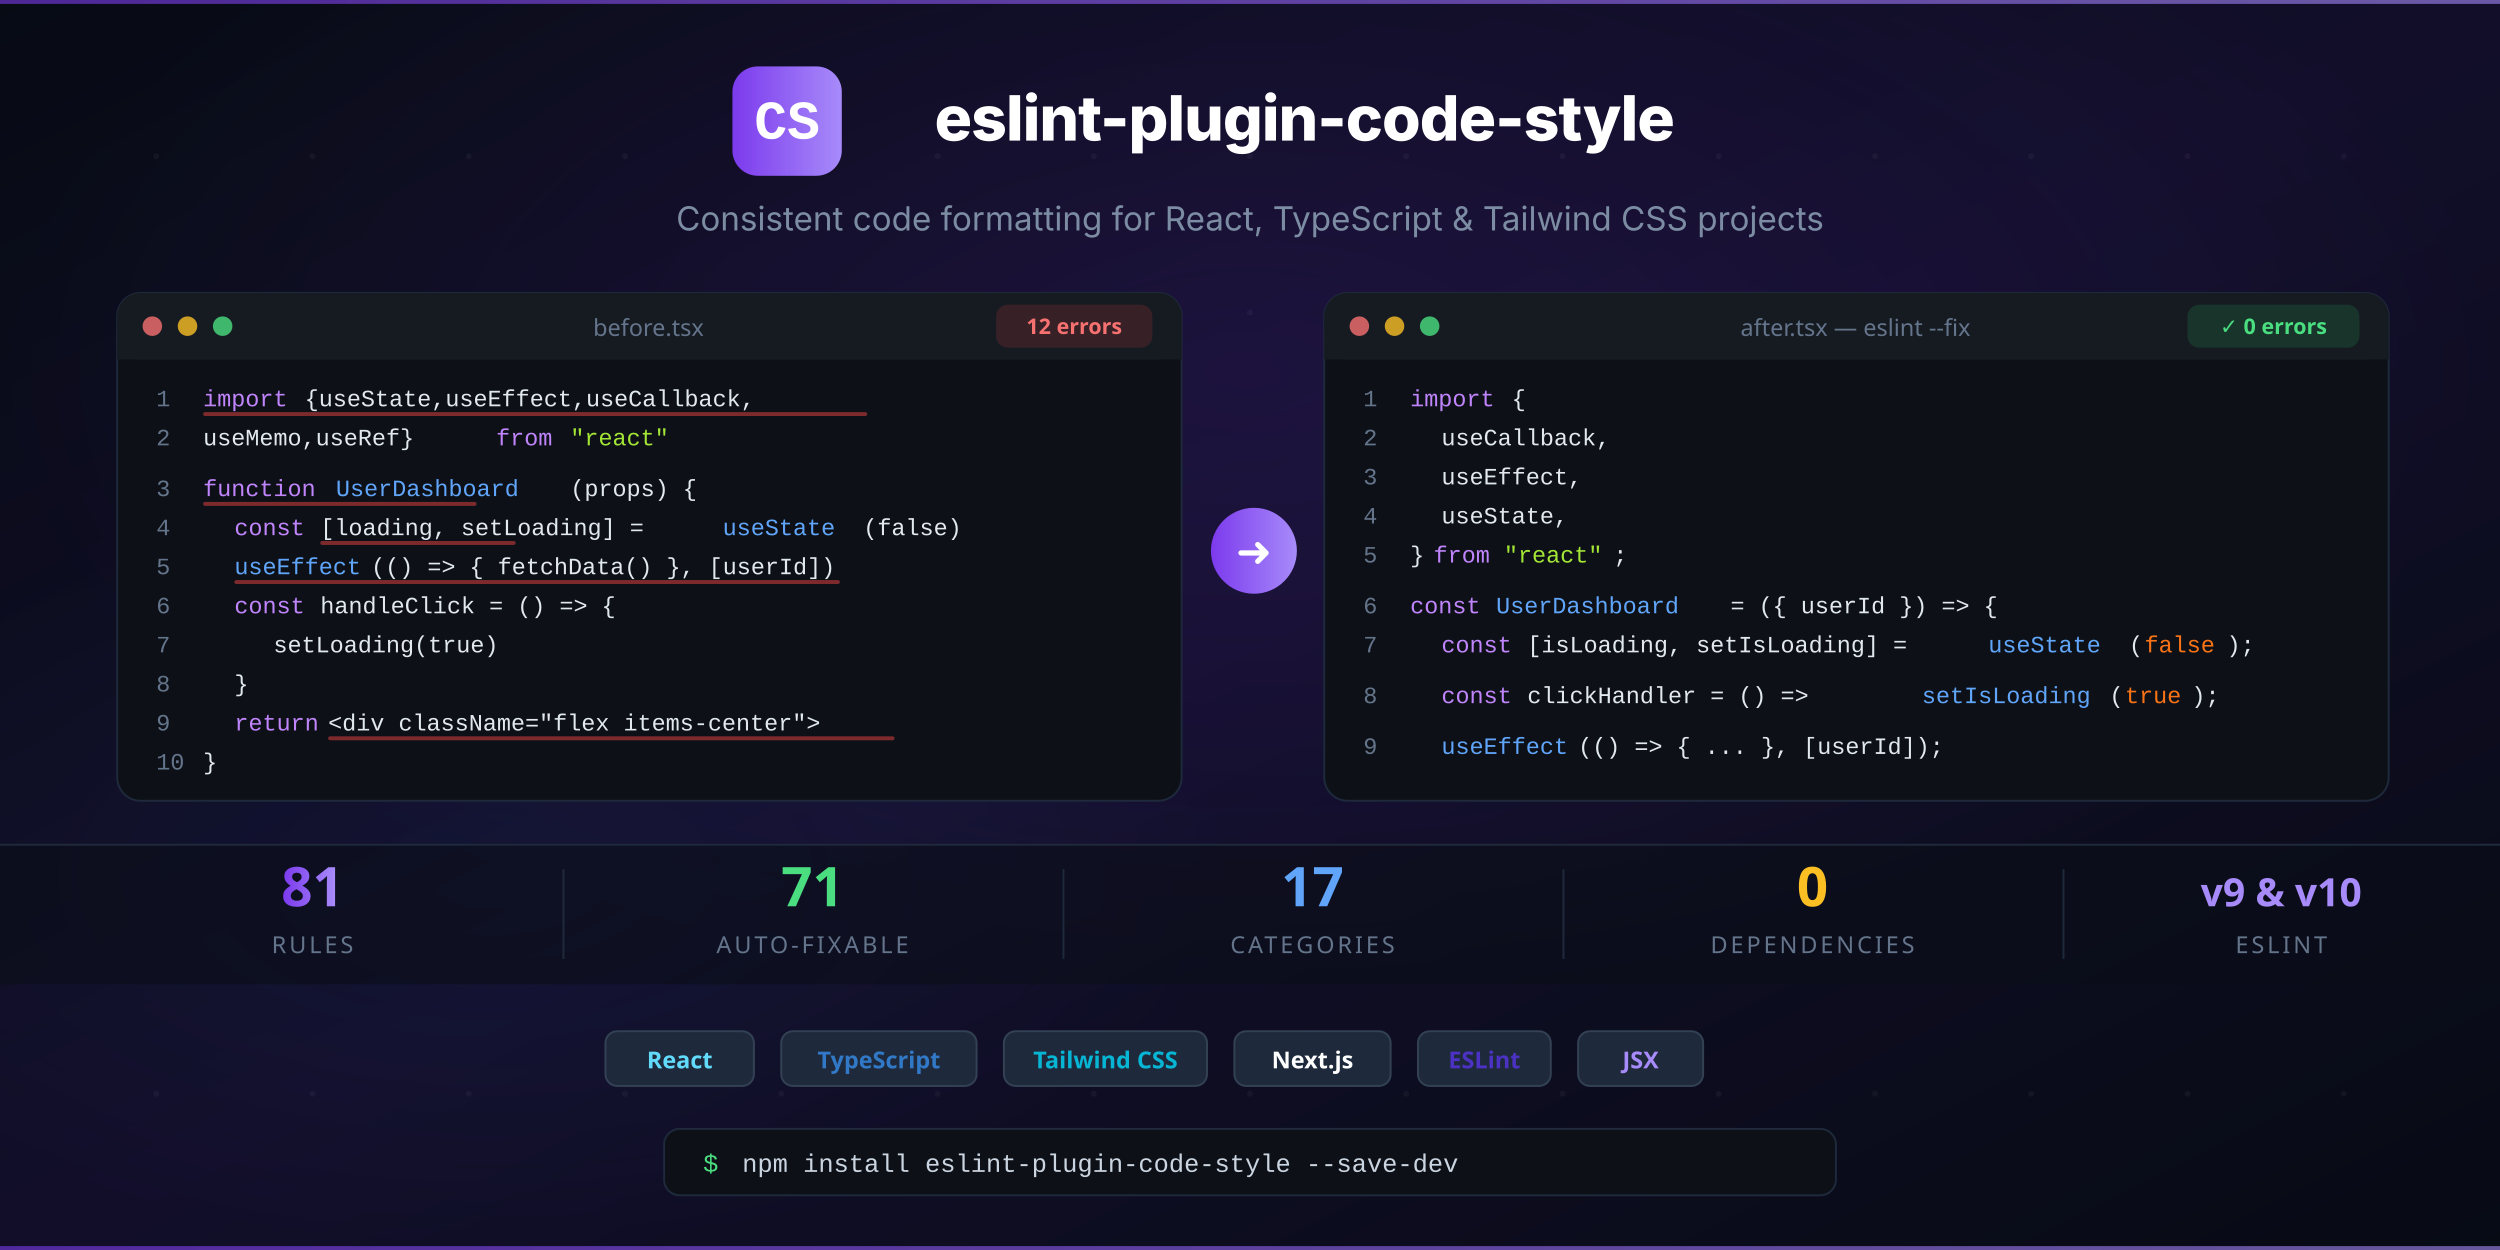
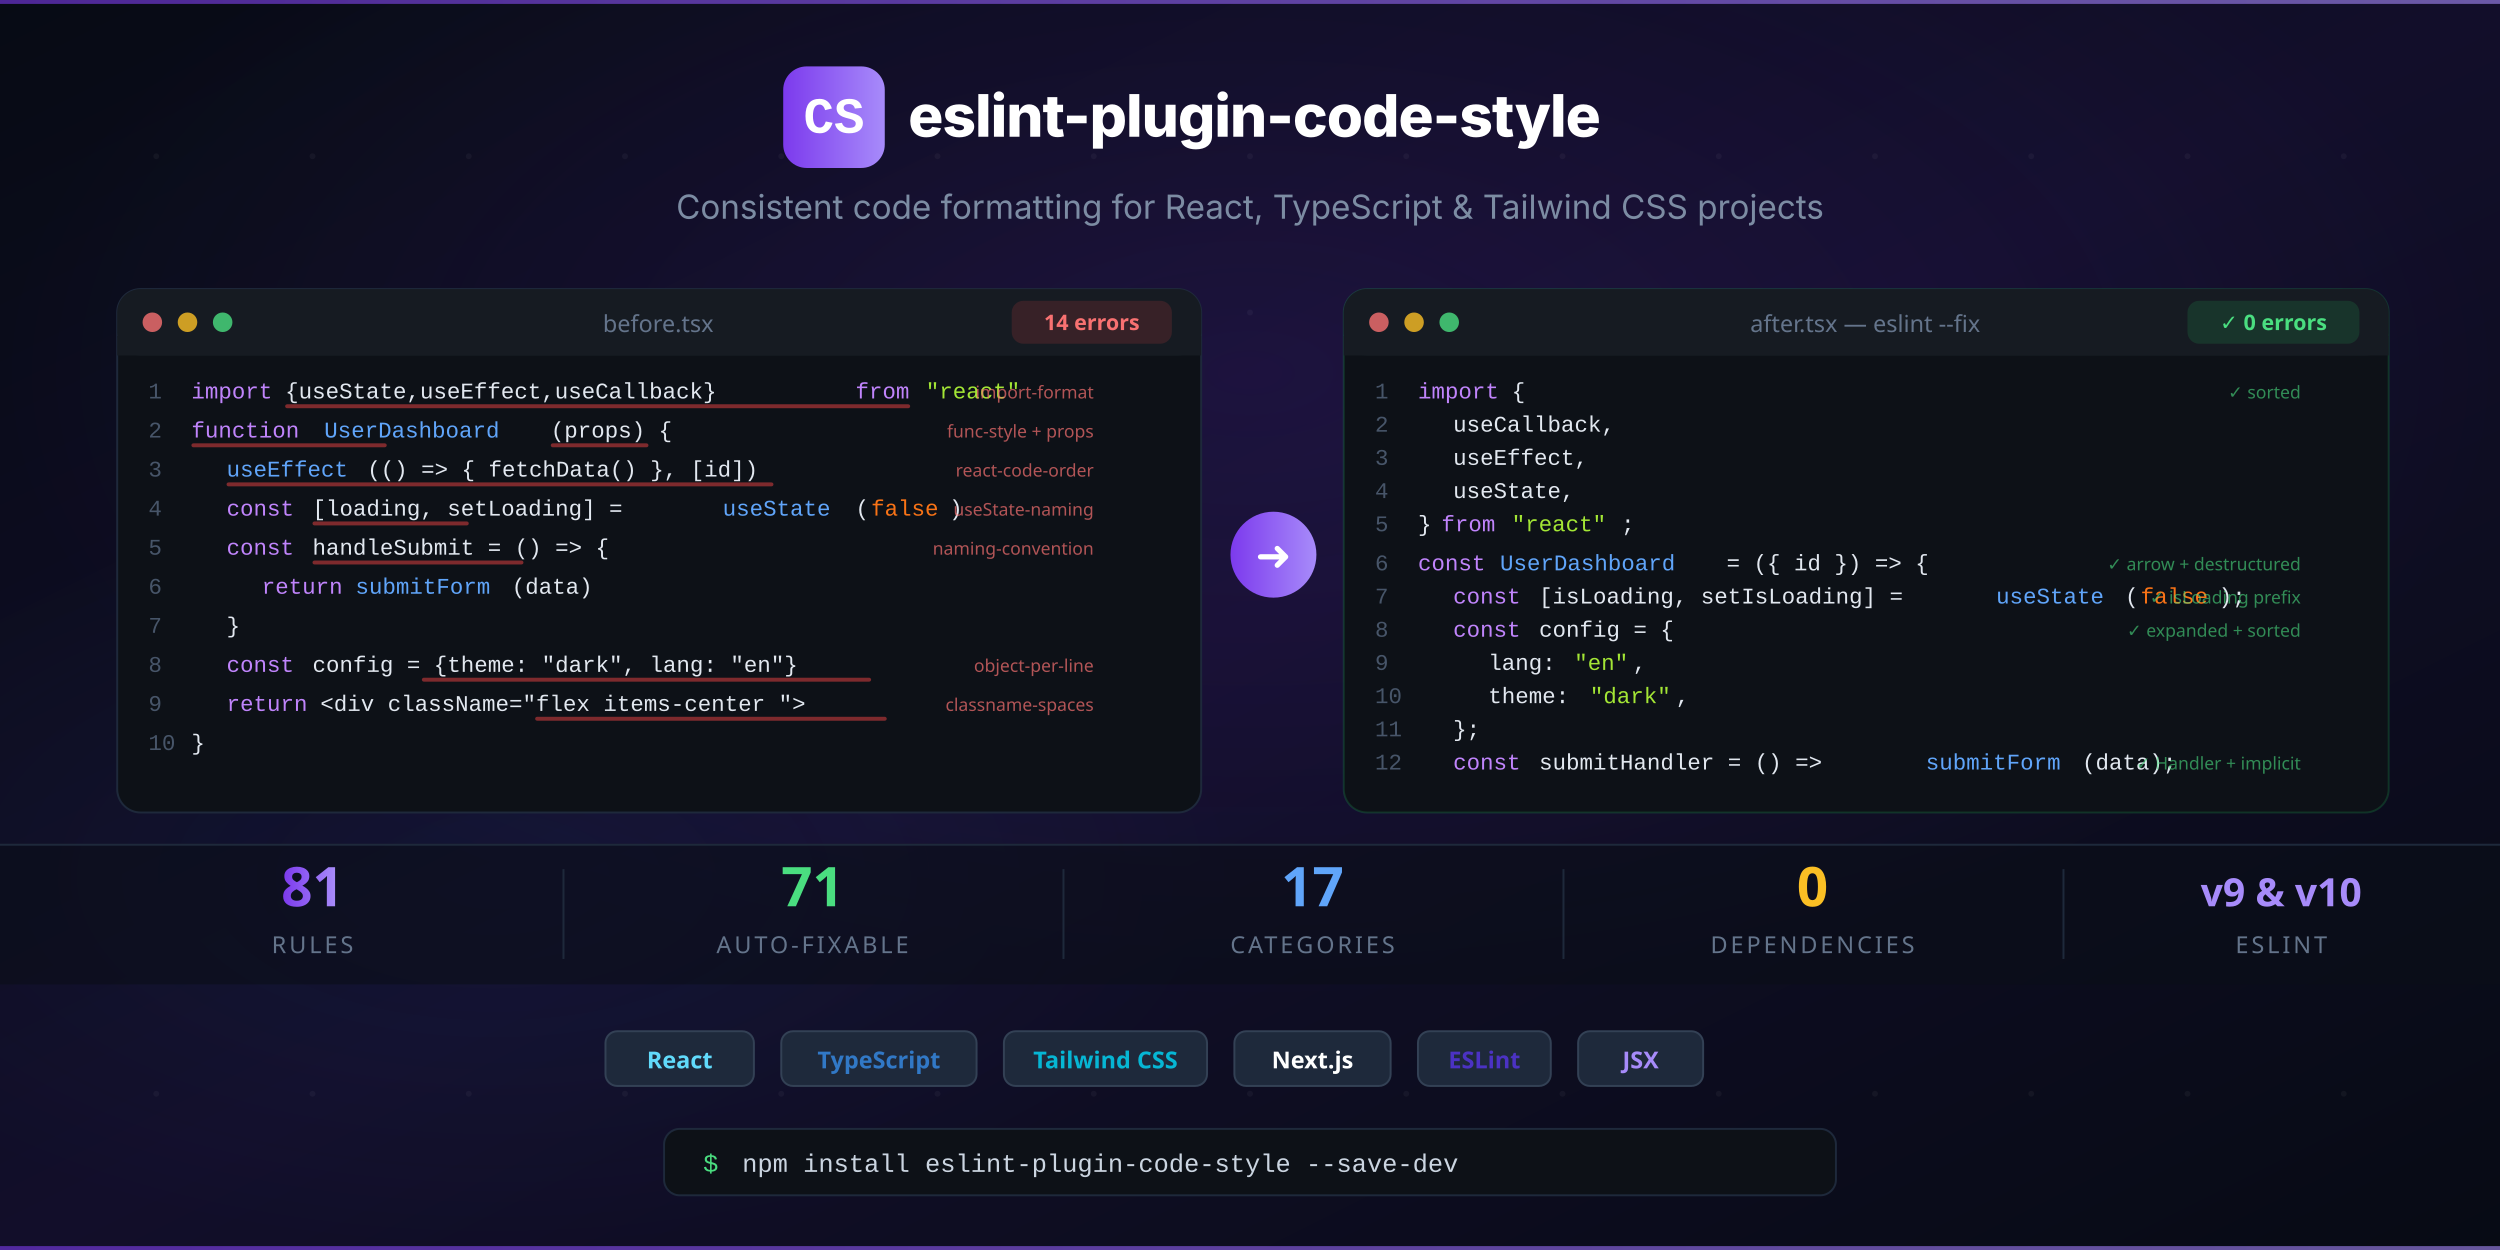
<svg xmlns="http://www.w3.org/2000/svg" viewBox="0 0 1280 640" fill="none">
  <defs>
    <linearGradient id="bg" x1="0%" y1="0%" x2="100%" y2="100%">
      <stop offset="0%" stop-color="#070b14" />
      <stop offset="50%" stop-color="#120e2a" />
      <stop offset="100%" stop-color="#070b14" />
    </linearGradient>
    <linearGradient id="accent" x1="0%" y1="0%" x2="100%" y2="0%">
      <stop offset="0%" stop-color="#7c3aed" />
      <stop offset="100%" stop-color="#a78bfa" />
    </linearGradient>
    <linearGradient id="green" x1="0%" y1="0%" x2="100%" y2="0%">
      <stop offset="0%" stop-color="#22c55e" />
      <stop offset="100%" stop-color="#4ade80" />
    </linearGradient>
    <linearGradient id="red" x1="0%" y1="0%" x2="100%" y2="0%">
      <stop offset="0%" stop-color="#ef4444" />
      <stop offset="100%" stop-color="#f87171" />
    </linearGradient>
    <radialGradient id="glow1" cx="50%" cy="30%" r="50%">
      <stop offset="0%" stop-color="#7c3aed" stop-opacity="0.12" />
      <stop offset="100%" stop-color="#7c3aed" stop-opacity="0" />
    </radialGradient>
    <radialGradient id="glow2" cx="20%" cy="70%" r="30%">
      <stop offset="0%" stop-color="#3b82f6" stop-opacity="0.06" />
      <stop offset="100%" stop-color="#3b82f6" stop-opacity="0" />
    </radialGradient>
  </defs>
  <rect width="1280" height="640" fill="url(#bg)" />
  <rect width="1280" height="640" fill="url(#glow1)" />
  <rect width="1280" height="640" fill="url(#glow2)" />
  <g opacity="0.04" fill="white">
    <circle cx="80" cy="80" r="1.5" />
    <circle cx="160" cy="80" r="1.5" />
    <circle cx="240" cy="80" r="1.5" />
    <circle cx="320" cy="80" r="1.5" />
    <circle cx="400" cy="80" r="1.5" />
    <circle cx="480" cy="80" r="1.5" />
    <circle cx="560" cy="80" r="1.5" />
    <circle cx="640" cy="80" r="1.5" />
    <circle cx="720" cy="80" r="1.5" />
    <circle cx="800" cy="80" r="1.5" />
    <circle cx="880" cy="80" r="1.5" />
    <circle cx="960" cy="80" r="1.5" />
    <circle cx="1040" cy="80" r="1.5" />
    <circle cx="1120" cy="80" r="1.5" />
    <circle cx="1200" cy="80" r="1.5" />
    <circle cx="80" cy="160" r="1.5" />
    <circle cx="160" cy="160" r="1.5" />
    <circle cx="240" cy="160" r="1.5" />
    <circle cx="320" cy="160" r="1.5" />
    <circle cx="400" cy="160" r="1.5" />
    <circle cx="480" cy="160" r="1.5" />
    <circle cx="560" cy="160" r="1.5" />
    <circle cx="640" cy="160" r="1.5" />
    <circle cx="720" cy="160" r="1.5" />
    <circle cx="800" cy="160" r="1.5" />
    <circle cx="880" cy="160" r="1.5" />
    <circle cx="960" cy="160" r="1.5" />
    <circle cx="1040" cy="160" r="1.5" />
    <circle cx="1120" cy="160" r="1.5" />
    <circle cx="1200" cy="160" r="1.5" />
    <circle cx="80" cy="560" r="1.5" />
    <circle cx="160" cy="560" r="1.5" />
    <circle cx="240" cy="560" r="1.5" />
    <circle cx="320" cy="560" r="1.5" />
    <circle cx="400" cy="560" r="1.5" />
    <circle cx="480" cy="560" r="1.5" />
    <circle cx="560" cy="560" r="1.5" />
    <circle cx="640" cy="560" r="1.5" />
    <circle cx="720" cy="560" r="1.5" />
    <circle cx="800" cy="560" r="1.5" />
    <circle cx="880" cy="560" r="1.5" />
    <circle cx="960" cy="560" r="1.5" />
    <circle cx="1040" cy="560" r="1.5" />
    <circle cx="1120" cy="560" r="1.5" />
    <circle cx="1200" cy="560" r="1.5" />
  </g>
  <rect y="0" width="1280" height="2" fill="url(#accent)" opacity="0.6" />
-   <rect x="375" y="34" width="56" height="56" rx="13" fill="url(#accent)" />
-   <text x="403" y="71" text-anchor="middle" font-family="'Courier New', monospace" font-size="28" font-weight="700" fill="white">CS</text>
-   <text x="668" y="72" text-anchor="middle" font-family="system-ui, -apple-system, sans-serif" font-size="32" font-weight="800" fill="white" letter-spacing="-0.5">eslint-plugin-code-style</text>
-   <text x="640" y="118" text-anchor="middle" font-family="system-ui, -apple-system, sans-serif" font-size="17" fill="#7c8ca3">Consistent code formatting for React, TypeScript &amp; Tailwind CSS projects</text>
-   <g transform="translate(60, 150)">
-     <rect width="545" height="260" rx="12" fill="#0d1117" stroke="#1e293b" stroke-width="1" />
-     <rect width="545" height="34" rx="12" fill="#161b22" />
-     <rect y="24" width="545" height="10" fill="#161b22" />
+   <rect x="401" y="34" width="52" height="52" rx="12" fill="url(#accent)" />
+   <text x="427" y="68" text-anchor="middle" font-family="'Courier New', monospace" font-size="26" font-weight="700" fill="white">CS</text>
+   <text x="465" y="70" font-family="system-ui, -apple-system, sans-serif" font-size="30" font-weight="800" fill="white" letter-spacing="-0.5">eslint-plugin-code-style</text>
+   <text x="640" y="112" text-anchor="middle" font-family="system-ui, -apple-system, sans-serif" font-size="17" fill="#7c8ca3">Consistent code formatting for React, TypeScript &amp; Tailwind CSS projects</text>
+   <g transform="translate(60, 148)">
+     <rect width="555" height="268" rx="12" fill="#0d1117" stroke="#1e293b" stroke-width="1" />
+     <rect width="555" height="34" rx="12" fill="#161b22" />
+     <rect y="24" width="555" height="10" fill="#161b22" />
    <circle cx="18" cy="17" r="5" fill="#f87171" opacity="0.8" />
    <circle cx="36" cy="17" r="5" fill="#fbbf24" opacity="0.8" />
    <circle cx="54" cy="17" r="5" fill="#4ade80" opacity="0.8" />
-     <text x="272" y="22" text-anchor="middle" font-family="system-ui, sans-serif" font-size="12" fill="#64748b">before.tsx</text>
-     <rect x="450" y="6" width="80" height="22" rx="6" fill="#ef4444" opacity="0.15" />
-     <text x="490" y="21" text-anchor="middle" font-family="system-ui, sans-serif" font-size="11" font-weight="600" fill="#f87171">12 errors</text>
-     <text x="20" y="58" font-family="'Courier New', monospace" font-size="12" fill="#64748b">1</text>
-     <text x="44" y="58" font-family="'Courier New', monospace" font-size="12" fill="#c084fc">import</text>
-     <text x="96" y="58" font-family="'Courier New', monospace" font-size="12" fill="#e2e8f0">{useState,useEffect,useCallback,</text>
-     <text x="20" y="78" font-family="'Courier New', monospace" font-size="12" fill="#64748b">2</text>
-     <text x="44" y="78" font-family="'Courier New', monospace" font-size="12" fill="#e2e8f0">useMemo,useRef}</text>
-     <text x="194" y="78" font-family="'Courier New', monospace" font-size="12" fill="#c084fc">from</text>
-     <text x="232" y="78" font-family="'Courier New', monospace" font-size="12" fill="#a3e635">"react"</text>
-     <text x="20" y="104" font-family="'Courier New', monospace" font-size="12" fill="#64748b">3</text>
-     <text x="44" y="104" font-family="'Courier New', monospace" font-size="12" fill="#c084fc">function</text>
-     <text x="112" y="104" font-family="'Courier New', monospace" font-size="12" fill="#60a5fa">UserDashboard</text>
-     <text x="232" y="104" font-family="'Courier New', monospace" font-size="12" fill="#e2e8f0">(props) {</text>
-     <text x="20" y="124" font-family="'Courier New', monospace" font-size="12" fill="#64748b">4</text>
-     <text x="60" y="124" font-family="'Courier New', monospace" font-size="12" fill="#c084fc">const</text>
-     <text x="104" y="124" font-family="'Courier New', monospace" font-size="12" fill="#e2e8f0">[loading, setLoading] =</text>
-     <text x="310" y="124" font-family="'Courier New', monospace" font-size="12" fill="#60a5fa">useState</text>
-     <text x="382" y="124" font-family="'Courier New', monospace" font-size="12" fill="#e2e8f0">(false)</text>
-     <text x="20" y="144" font-family="'Courier New', monospace" font-size="12" fill="#64748b">5</text>
-     <text x="60" y="144" font-family="'Courier New', monospace" font-size="12" fill="#60a5fa">useEffect</text>
-     <text x="130" y="144" font-family="'Courier New', monospace" font-size="12" fill="#e2e8f0">(() =&gt; { fetchData() }, [userId])</text>
-     <text x="20" y="164" font-family="'Courier New', monospace" font-size="12" fill="#64748b">6</text>
-     <text x="60" y="164" font-family="'Courier New', monospace" font-size="12" fill="#c084fc">const</text>
-     <text x="104" y="164" font-family="'Courier New', monospace" font-size="12" fill="#e2e8f0">handleClick = () =&gt; {</text>
-     <text x="20" y="184" font-family="'Courier New', monospace" font-size="12" fill="#64748b">7</text>
-     <text x="80" y="184" font-family="'Courier New', monospace" font-size="12" fill="#e2e8f0">setLoading(true)</text>
-     <text x="20" y="204" font-family="'Courier New', monospace" font-size="12" fill="#64748b">8</text>
-     <text x="60" y="204" font-family="'Courier New', monospace" font-size="12" fill="#e2e8f0">}</text>
-     <text x="20" y="224" font-family="'Courier New', monospace" font-size="12" fill="#64748b">9</text>
-     <text x="60" y="224" font-family="'Courier New', monospace" font-size="12" fill="#c084fc">return</text>
-     <text x="108" y="224" font-family="'Courier New', monospace" font-size="12" fill="#e2e8f0">&lt;div className="flex  items-center"&gt;</text>
-     <text x="20" y="244" font-family="'Courier New', monospace" font-size="12" fill="#64748b">10</text>
-     <text x="44" y="244" font-family="'Courier New', monospace" font-size="12" fill="#e2e8f0">}</text>
-     <rect x="44" y="61" width="340" height="2" rx="1" fill="#ef4444" opacity="0.5" />
-     <rect x="44" y="107" width="140" height="2" rx="1" fill="#ef4444" opacity="0.5" />
-     <rect x="104" y="127" width="100" height="2" rx="1" fill="#ef4444" opacity="0.5" />
-     <rect x="60" y="147" width="310" height="2" rx="1" fill="#ef4444" opacity="0.5" />
-     <rect x="108" y="227" width="290" height="2" rx="1" fill="#ef4444" opacity="0.5" />
-   </g>
-   <g transform="translate(620, 260)">
+     <text x="277" y="22" text-anchor="middle" font-family="system-ui, sans-serif" font-size="12" fill="#64748b">before.tsx</text>
+     <rect x="458" y="6" width="82" height="22" rx="6" fill="#ef4444" opacity="0.15" />
+     <text x="499" y="21" text-anchor="middle" font-family="system-ui, sans-serif" font-size="11" font-weight="600" fill="#f87171">14 errors</text>
+     <text x="16" y="56" font-family="'Courier New', monospace" font-size="11.5" fill="#475569">1</text>
+     <text x="38" y="56" font-family="'Courier New', monospace" font-size="11.5" fill="#c084fc">import</text>
+     <text x="86" y="56" font-family="'Courier New', monospace" font-size="11.5" fill="#e2e8f0">{useState,useEffect,useCallback} </text>
+     <text x="378" y="56" font-family="'Courier New', monospace" font-size="11.5" fill="#c084fc">from</text>
+     <text x="414" y="56" font-family="'Courier New', monospace" font-size="11.5" fill="#a3e635">"react"</text>
+     <rect x="86" y="59" width="320" height="2" rx="1" fill="#ef4444" opacity="0.5" />
+     <text x="16" y="76" font-family="'Courier New', monospace" font-size="11.5" fill="#475569">2</text>
+     <text x="38" y="76" font-family="'Courier New', monospace" font-size="11.5" fill="#c084fc">function</text>
+     <text x="106" y="76" font-family="'Courier New', monospace" font-size="11.5" fill="#60a5fa">UserDashboard</text>
+     <text x="222" y="76" font-family="'Courier New', monospace" font-size="11.5" fill="#e2e8f0">(props) {</text>
+     <rect x="38" y="79" width="100" height="2" rx="1" fill="#ef4444" opacity="0.5" />
+     <rect x="222" y="79" width="50" height="2" rx="1" fill="#ef4444" opacity="0.5" />
+     <text x="16" y="96" font-family="'Courier New', monospace" font-size="11.5" fill="#475569">3</text>
+     <text x="56" y="96" font-family="'Courier New', monospace" font-size="11.5" fill="#60a5fa">useEffect</text>
+     <text x="128" y="96" font-family="'Courier New', monospace" font-size="11.5" fill="#e2e8f0">(() =&gt; { fetchData() }, [id])</text>
+     <rect x="56" y="99" width="280" height="2" rx="1" fill="#ef4444" opacity="0.5" />
+     <text x="16" y="116" font-family="'Courier New', monospace" font-size="11.5" fill="#475569">4</text>
+     <text x="56" y="116" font-family="'Courier New', monospace" font-size="11.5" fill="#c084fc">const</text>
+     <text x="100" y="116" font-family="'Courier New', monospace" font-size="11.5" fill="#e2e8f0">[loading, setLoading] =</text>
+     <text x="310" y="116" font-family="'Courier New', monospace" font-size="11.5" fill="#60a5fa">useState</text>
+     <text x="378" y="116" font-family="'Courier New', monospace" font-size="11.5" fill="#e2e8f0">(</text>
+     <text x="386" y="116" font-family="'Courier New', monospace" font-size="11.5" fill="#f97316">false</text>
+     <text x="426" y="116" font-family="'Courier New', monospace" font-size="11.5" fill="#e2e8f0">)</text>
+     <rect x="100" y="119" width="80" height="2" rx="1" fill="#ef4444" opacity="0.5" />
+     <text x="16" y="136" font-family="'Courier New', monospace" font-size="11.5" fill="#475569">5</text>
+     <text x="56" y="136" font-family="'Courier New', monospace" font-size="11.5" fill="#c084fc">const</text>
+     <text x="100" y="136" font-family="'Courier New', monospace" font-size="11.5" fill="#e2e8f0">handleSubmit = () =&gt; {</text>
+     <rect x="100" y="139" width="108" height="2" rx="1" fill="#ef4444" opacity="0.5" />
+     <text x="16" y="156" font-family="'Courier New', monospace" font-size="11.5" fill="#475569">6</text>
+     <text x="74" y="156" font-family="'Courier New', monospace" font-size="11.5" fill="#c084fc">return</text>
+     <text x="122" y="156" font-family="'Courier New', monospace" font-size="11.5" fill="#60a5fa">submitForm</text>
+     <text x="202" y="156" font-family="'Courier New', monospace" font-size="11.5" fill="#e2e8f0">(data)</text>
+     <text x="16" y="176" font-family="'Courier New', monospace" font-size="11.5" fill="#475569">7</text>
+     <text x="56" y="176" font-family="'Courier New', monospace" font-size="11.5" fill="#e2e8f0">}</text>
+     <text x="16" y="196" font-family="'Courier New', monospace" font-size="11.5" fill="#475569">8</text>
+     <text x="56" y="196" font-family="'Courier New', monospace" font-size="11.5" fill="#c084fc">const</text>
+     <text x="100" y="196" font-family="'Courier New', monospace" font-size="11.5" fill="#e2e8f0">config = {theme: "dark", lang: "en"}</text>
+     <rect x="156" y="199" width="230" height="2" rx="1" fill="#ef4444" opacity="0.5" />
+     <text x="16" y="216" font-family="'Courier New', monospace" font-size="11.5" fill="#475569">9</text>
+     <text x="56" y="216" font-family="'Courier New', monospace" font-size="11.5" fill="#c084fc">return</text>
+     <text x="104" y="216" font-family="'Courier New', monospace" font-size="11.5" fill="#e2e8f0">&lt;div className="flex  items-center "&gt;</text>
+     <rect x="214" y="219" width="180" height="2" rx="1" fill="#ef4444" opacity="0.5" />
+     <text x="16" y="236" font-family="'Courier New', monospace" font-size="11.5" fill="#475569">10</text>
+     <text x="38" y="236" font-family="'Courier New', monospace" font-size="11.5" fill="#e2e8f0">}</text>
+     <text x="500" y="56" text-anchor="end" font-family="system-ui, sans-serif" font-size="9" fill="#f87171" opacity="0.7">import-format</text>
+     <text x="500" y="76" text-anchor="end" font-family="system-ui, sans-serif" font-size="9" fill="#f87171" opacity="0.7">func-style + props</text>
+     <text x="500" y="96" text-anchor="end" font-family="system-ui, sans-serif" font-size="9" fill="#f87171" opacity="0.7">react-code-order</text>
+     <text x="500" y="116" text-anchor="end" font-family="system-ui, sans-serif" font-size="9" fill="#f87171" opacity="0.7">useState-naming</text>
+     <text x="500" y="136" text-anchor="end" font-family="system-ui, sans-serif" font-size="9" fill="#f87171" opacity="0.7">naming-convention</text>
+     <text x="500" y="196" text-anchor="end" font-family="system-ui, sans-serif" font-size="9" fill="#f87171" opacity="0.7">object-per-line</text>
+     <text x="500" y="216" text-anchor="end" font-family="system-ui, sans-serif" font-size="9" fill="#f87171" opacity="0.7">classname-spaces</text>
+   </g>
+   <g transform="translate(630, 262)">
    <rect x="0" y="0" width="44" height="44" rx="22" fill="url(#accent)" />
    <text x="22" y="30" text-anchor="middle" font-family="system-ui, sans-serif" font-size="22" fill="white">➜</text>
  </g>
-   <g transform="translate(678, 150)">
-     <rect width="545" height="260" rx="12" fill="#0d1117" stroke="#1e293b" stroke-width="1" />
-     <rect width="545" height="34" rx="12" fill="#161b22" />
-     <rect y="24" width="545" height="10" fill="#161b22" />
+   <g transform="translate(688, 148)">
+     <rect width="535" height="268" rx="12" fill="#0d1117" stroke="#22c55e" stroke-width="1" stroke-opacity="0.2" />
+     <rect width="535" height="34" rx="12" fill="#161b22" />
+     <rect y="24" width="535" height="10" fill="#161b22" />
    <circle cx="18" cy="17" r="5" fill="#f87171" opacity="0.8" />
    <circle cx="36" cy="17" r="5" fill="#fbbf24" opacity="0.8" />
    <circle cx="54" cy="17" r="5" fill="#4ade80" opacity="0.8" />
-     <text x="272" y="22" text-anchor="middle" font-family="system-ui, sans-serif" font-size="12" fill="#64748b">after.tsx — eslint --fix</text>
-     <rect x="442" y="6" width="88" height="22" rx="6" fill="#22c55e" opacity="0.15" />
-     <text x="486" y="21" text-anchor="middle" font-family="system-ui, sans-serif" font-size="11" font-weight="600" fill="#4ade80">✓ 0 errors</text>
-     <text x="20" y="58" font-family="'Courier New', monospace" font-size="12" fill="#64748b">1</text>
-     <text x="44" y="58" font-family="'Courier New', monospace" font-size="12" fill="#c084fc">import</text>
-     <text x="96" y="58" font-family="'Courier New', monospace" font-size="12" fill="#e2e8f0">{</text>
-     <text x="20" y="78" font-family="'Courier New', monospace" font-size="12" fill="#64748b">2</text>
-     <text x="60" y="78" font-family="'Courier New', monospace" font-size="12" fill="#e2e8f0">useCallback,</text>
-     <text x="20" y="98" font-family="'Courier New', monospace" font-size="12" fill="#64748b">3</text>
-     <text x="60" y="98" font-family="'Courier New', monospace" font-size="12" fill="#e2e8f0">useEffect,</text>
-     <text x="20" y="118" font-family="'Courier New', monospace" font-size="12" fill="#64748b">4</text>
-     <text x="60" y="118" font-family="'Courier New', monospace" font-size="12" fill="#e2e8f0">useState,</text>
-     <text x="20" y="138" font-family="'Courier New', monospace" font-size="12" fill="#64748b">5</text>
-     <text x="44" y="138" font-family="'Courier New', monospace" font-size="12" fill="#e2e8f0">}</text>
-     <text x="56" y="138" font-family="'Courier New', monospace" font-size="12" fill="#c084fc">from</text>
-     <text x="92" y="138" font-family="'Courier New', monospace" font-size="12" fill="#a3e635">"react"</text>
-     <text x="148" y="138" font-family="'Courier New', monospace" font-size="12" fill="#e2e8f0">;</text>
-     <text x="20" y="164" font-family="'Courier New', monospace" font-size="12" fill="#64748b">6</text>
-     <text x="44" y="164" font-family="'Courier New', monospace" font-size="12" fill="#c084fc">const</text>
-     <text x="88" y="164" font-family="'Courier New', monospace" font-size="12" fill="#60a5fa">UserDashboard</text>
-     <text x="208" y="164" font-family="'Courier New', monospace" font-size="12" fill="#e2e8f0">= ({ userId }) =&gt; {</text>
-     <text x="20" y="184" font-family="'Courier New', monospace" font-size="12" fill="#64748b">7</text>
-     <text x="60" y="184" font-family="'Courier New', monospace" font-size="12" fill="#c084fc">const</text>
-     <text x="104" y="184" font-family="'Courier New', monospace" font-size="12" fill="#e2e8f0">[isLoading, setIsLoading] =</text>
-     <text x="340" y="184" font-family="'Courier New', monospace" font-size="12" fill="#60a5fa">useState</text>
-     <text x="412" y="184" font-family="'Courier New', monospace" font-size="12" fill="#e2e8f0">(</text>
-     <text x="420" y="184" font-family="'Courier New', monospace" font-size="12" fill="#f97316">false</text>
-     <text x="462" y="184" font-family="'Courier New', monospace" font-size="12" fill="#e2e8f0">);</text>
-     <text x="20" y="210" font-family="'Courier New', monospace" font-size="12" fill="#64748b">8</text>
-     <text x="60" y="210" font-family="'Courier New', monospace" font-size="12" fill="#c084fc">const</text>
-     <text x="104" y="210" font-family="'Courier New', monospace" font-size="12" fill="#e2e8f0">clickHandler = () =&gt;</text>
-     <text x="306" y="210" font-family="'Courier New', monospace" font-size="12" fill="#60a5fa">setIsLoading</text>
-     <text x="402" y="210" font-family="'Courier New', monospace" font-size="12" fill="#e2e8f0">(</text>
-     <text x="410" y="210" font-family="'Courier New', monospace" font-size="12" fill="#f97316">true</text>
-     <text x="444" y="210" font-family="'Courier New', monospace" font-size="12" fill="#e2e8f0">);</text>
-     <text x="20" y="236" font-family="'Courier New', monospace" font-size="12" fill="#64748b">9</text>
-     <text x="60" y="236" font-family="'Courier New', monospace" font-size="12" fill="#60a5fa">useEffect</text>
-     <text x="130" y="236" font-family="'Courier New', monospace" font-size="12" fill="#e2e8f0">(() =&gt; { ... }, [userId]);</text>
+     <text x="267" y="22" text-anchor="middle" font-family="system-ui, sans-serif" font-size="12" fill="#64748b">after.tsx — eslint --fix</text>
+     <rect x="432" y="6" width="88" height="22" rx="6" fill="#22c55e" opacity="0.15" />
+     <text x="476" y="21" text-anchor="middle" font-family="system-ui, sans-serif" font-size="11" font-weight="600" fill="#4ade80">✓ 0 errors</text>
+     <text x="16" y="56" font-family="'Courier New', monospace" font-size="11.5" fill="#475569">1</text>
+     <text x="38" y="56" font-family="'Courier New', monospace" font-size="11.5" fill="#c084fc">import</text>
+     <text x="86" y="56" font-family="'Courier New', monospace" font-size="11.5" fill="#e2e8f0">{</text>
+     <text x="16" y="73" font-family="'Courier New', monospace" font-size="11.5" fill="#475569">2</text>
+     <text x="56" y="73" font-family="'Courier New', monospace" font-size="11.5" fill="#e2e8f0">useCallback,</text>
+     <text x="16" y="90" font-family="'Courier New', monospace" font-size="11.5" fill="#475569">3</text>
+     <text x="56" y="90" font-family="'Courier New', monospace" font-size="11.5" fill="#e2e8f0">useEffect,</text>
+     <text x="16" y="107" font-family="'Courier New', monospace" font-size="11.5" fill="#475569">4</text>
+     <text x="56" y="107" font-family="'Courier New', monospace" font-size="11.5" fill="#e2e8f0">useState,</text>
+     <text x="16" y="124" font-family="'Courier New', monospace" font-size="11.5" fill="#475569">5</text>
+     <text x="38" y="124" font-family="'Courier New', monospace" font-size="11.5" fill="#e2e8f0">}</text>
+     <text x="50" y="124" font-family="'Courier New', monospace" font-size="11.5" fill="#c084fc">from</text>
+     <text x="86" y="124" font-family="'Courier New', monospace" font-size="11.5" fill="#a3e635">"react"</text>
+     <text x="142" y="124" font-family="'Courier New', monospace" font-size="11.5" fill="#e2e8f0">;</text>
+     <text x="16" y="144" font-family="'Courier New', monospace" font-size="11.5" fill="#475569">6</text>
+     <text x="38" y="144" font-family="'Courier New', monospace" font-size="11.5" fill="#c084fc">const</text>
+     <text x="80" y="144" font-family="'Courier New', monospace" font-size="11.5" fill="#60a5fa">UserDashboard</text>
+     <text x="196" y="144" font-family="'Courier New', monospace" font-size="11.5" fill="#e2e8f0">= ({ id }) =&gt; {</text>
+     <text x="16" y="161" font-family="'Courier New', monospace" font-size="11.5" fill="#475569">7</text>
+     <text x="56" y="161" font-family="'Courier New', monospace" font-size="11.5" fill="#c084fc">const</text>
+     <text x="100" y="161" font-family="'Courier New', monospace" font-size="11.5" fill="#e2e8f0">[isLoading, setIsLoading] =</text>
+     <text x="334" y="161" font-family="'Courier New', monospace" font-size="11.5" fill="#60a5fa">useState</text>
+     <text x="400" y="161" font-family="'Courier New', monospace" font-size="11.5" fill="#e2e8f0">(</text>
+     <text x="408" y="161" font-family="'Courier New', monospace" font-size="11.5" fill="#f97316">false</text>
+     <text x="448" y="161" font-family="'Courier New', monospace" font-size="11.5" fill="#e2e8f0">);</text>
+     <text x="16" y="178" font-family="'Courier New', monospace" font-size="11.5" fill="#475569">8</text>
+     <text x="56" y="178" font-family="'Courier New', monospace" font-size="11.5" fill="#c084fc">const</text>
+     <text x="100" y="178" font-family="'Courier New', monospace" font-size="11.5" fill="#e2e8f0">config = {</text>
+     <text x="16" y="195" font-family="'Courier New', monospace" font-size="11.5" fill="#475569">9</text>
+     <text x="74" y="195" font-family="'Courier New', monospace" font-size="11.5" fill="#e2e8f0">lang: </text>
+     <text x="118" y="195" font-family="'Courier New', monospace" font-size="11.5" fill="#a3e635">"en"</text>
+     <text x="148" y="195" font-family="'Courier New', monospace" font-size="11.5" fill="#e2e8f0">,</text>
+     <text x="16" y="212" font-family="'Courier New', monospace" font-size="11.5" fill="#475569">10</text>
+     <text x="74" y="212" font-family="'Courier New', monospace" font-size="11.5" fill="#e2e8f0">theme: </text>
+     <text x="126" y="212" font-family="'Courier New', monospace" font-size="11.5" fill="#a3e635">"dark"</text>
+     <text x="170" y="212" font-family="'Courier New', monospace" font-size="11.5" fill="#e2e8f0">,</text>
+     <text x="16" y="229" font-family="'Courier New', monospace" font-size="11.5" fill="#475569">11</text>
+     <text x="56" y="229" font-family="'Courier New', monospace" font-size="11.5" fill="#e2e8f0">};</text>
+     <text x="16" y="246" font-family="'Courier New', monospace" font-size="11.5" fill="#475569">12</text>
+     <text x="56" y="246" font-family="'Courier New', monospace" font-size="11.5" fill="#c084fc">const</text>
+     <text x="100" y="246" font-family="'Courier New', monospace" font-size="11.5" fill="#e2e8f0">submitHandler = () =&gt;</text>
+     <text x="298" y="246" font-family="'Courier New', monospace" font-size="11.5" fill="#60a5fa">submitForm</text>
+     <text x="378" y="246" font-family="'Courier New', monospace" font-size="11.5" fill="#e2e8f0">(data);</text>
+     <text x="490" y="56" text-anchor="end" font-family="system-ui, sans-serif" font-size="9" fill="#4ade80" opacity="0.6">✓ sorted</text>
+     <text x="490" y="144" text-anchor="end" font-family="system-ui, sans-serif" font-size="9" fill="#4ade80" opacity="0.6">✓ arrow + destructured</text>
+     <text x="490" y="161" text-anchor="end" font-family="system-ui, sans-serif" font-size="9" fill="#4ade80" opacity="0.6">✓ isLoading prefix</text>
+     <text x="490" y="178" text-anchor="end" font-family="system-ui, sans-serif" font-size="9" fill="#4ade80" opacity="0.6">✓ expanded + sorted</text>
+     <text x="490" y="246" text-anchor="end" font-family="system-ui, sans-serif" font-size="9" fill="#4ade80" opacity="0.6">✓ Handler + implicit</text>
  </g>
  <rect x="0" y="432" width="1280" height="72" fill="#0a0e18" opacity="0.6" />
  <rect x="0" y="432" width="1280" height="1" fill="#1e293b" />
  <text x="160" y="464" text-anchor="middle" font-family="system-ui, sans-serif" font-size="28" font-weight="800" fill="url(#accent)">81</text>
  <text x="160" y="488" text-anchor="middle" font-family="system-ui, sans-serif" font-size="12" font-weight="500" fill="#64748b" letter-spacing="1.5">RULES</text>
  <rect x="288" y="445" width="1" height="46" fill="#1e293b" />
  <text x="416" y="464" text-anchor="middle" font-family="system-ui, sans-serif" font-size="28" font-weight="800" fill="#4ade80">71</text>
  <text x="416" y="488" text-anchor="middle" font-family="system-ui, sans-serif" font-size="12" font-weight="500" fill="#64748b" letter-spacing="1.5">AUTO-FIXABLE</text>
  <rect x="544" y="445" width="1" height="46" fill="#1e293b" />
  <text x="672" y="464" text-anchor="middle" font-family="system-ui, sans-serif" font-size="28" font-weight="800" fill="#60a5fa">17</text>
  <text x="672" y="488" text-anchor="middle" font-family="system-ui, sans-serif" font-size="12" font-weight="500" fill="#64748b" letter-spacing="1.5">CATEGORIES</text>
  <rect x="800" y="445" width="1" height="46" fill="#1e293b" />
  <text x="928" y="464" text-anchor="middle" font-family="system-ui, sans-serif" font-size="28" font-weight="800" fill="#fbbf24">0</text>
  <text x="928" y="488" text-anchor="middle" font-family="system-ui, sans-serif" font-size="12" font-weight="500" fill="#64748b" letter-spacing="1.5">DEPENDENCIES</text>
  <rect x="1056" y="445" width="1" height="46" fill="#1e293b" />
  <text x="1168" y="464" text-anchor="middle" font-family="system-ui, sans-serif" font-size="20" font-weight="800" fill="#a78bfa">v9 &amp; v10</text>
  <text x="1168" y="488" text-anchor="middle" font-family="system-ui, sans-serif" font-size="12" font-weight="500" fill="#64748b" letter-spacing="1.5">ESLINT</text>
  <rect x="310" y="528" width="76" height="28" rx="6" fill="#1e293b" stroke="#334155" stroke-width="1" />
  <text x="348" y="547" text-anchor="middle" font-family="system-ui, sans-serif" font-size="12" font-weight="600" fill="#61dafb">React</text>
  <rect x="400" y="528" width="100" height="28" rx="6" fill="#1e293b" stroke="#334155" stroke-width="1" />
  <text x="450" y="547" text-anchor="middle" font-family="system-ui, sans-serif" font-size="12" font-weight="600" fill="#3178c6">TypeScript</text>
  <rect x="514" y="528" width="104" height="28" rx="6" fill="#1e293b" stroke="#334155" stroke-width="1" />
  <text x="566" y="547" text-anchor="middle" font-family="system-ui, sans-serif" font-size="12" font-weight="600" fill="#06b6d4">Tailwind CSS</text>
  <rect x="632" y="528" width="80" height="28" rx="6" fill="#1e293b" stroke="#334155" stroke-width="1" />
  <text x="672" y="547" text-anchor="middle" font-family="system-ui, sans-serif" font-size="12" font-weight="600" fill="white">Next.js</text>
  <rect x="726" y="528" width="68" height="28" rx="6" fill="#1e293b" stroke="#334155" stroke-width="1" />
  <text x="760" y="547" text-anchor="middle" font-family="system-ui, sans-serif" font-size="12" font-weight="600" fill="#4b32c3">ESLint</text>
  <rect x="808" y="528" width="64" height="28" rx="6" fill="#1e293b" stroke="#334155" stroke-width="1" />
  <text x="840" y="547" text-anchor="middle" font-family="system-ui, sans-serif" font-size="12" font-weight="600" fill="#a78bfa">JSX</text>
  <rect x="340" y="578" width="600" height="34" rx="8" fill="#0d1117" stroke="#1e293b" stroke-width="1" />
  <text x="360" y="600" font-family="'Courier New', monospace" font-size="13" fill="#4ade80">$</text>
  <text x="380" y="600" font-family="'Courier New', monospace" font-size="13" fill="#cbd5e1">npm install eslint-plugin-code-style --save-dev</text>
  <rect y="638" width="1280" height="2" fill="url(#accent)" opacity="0.6" />
</svg>
